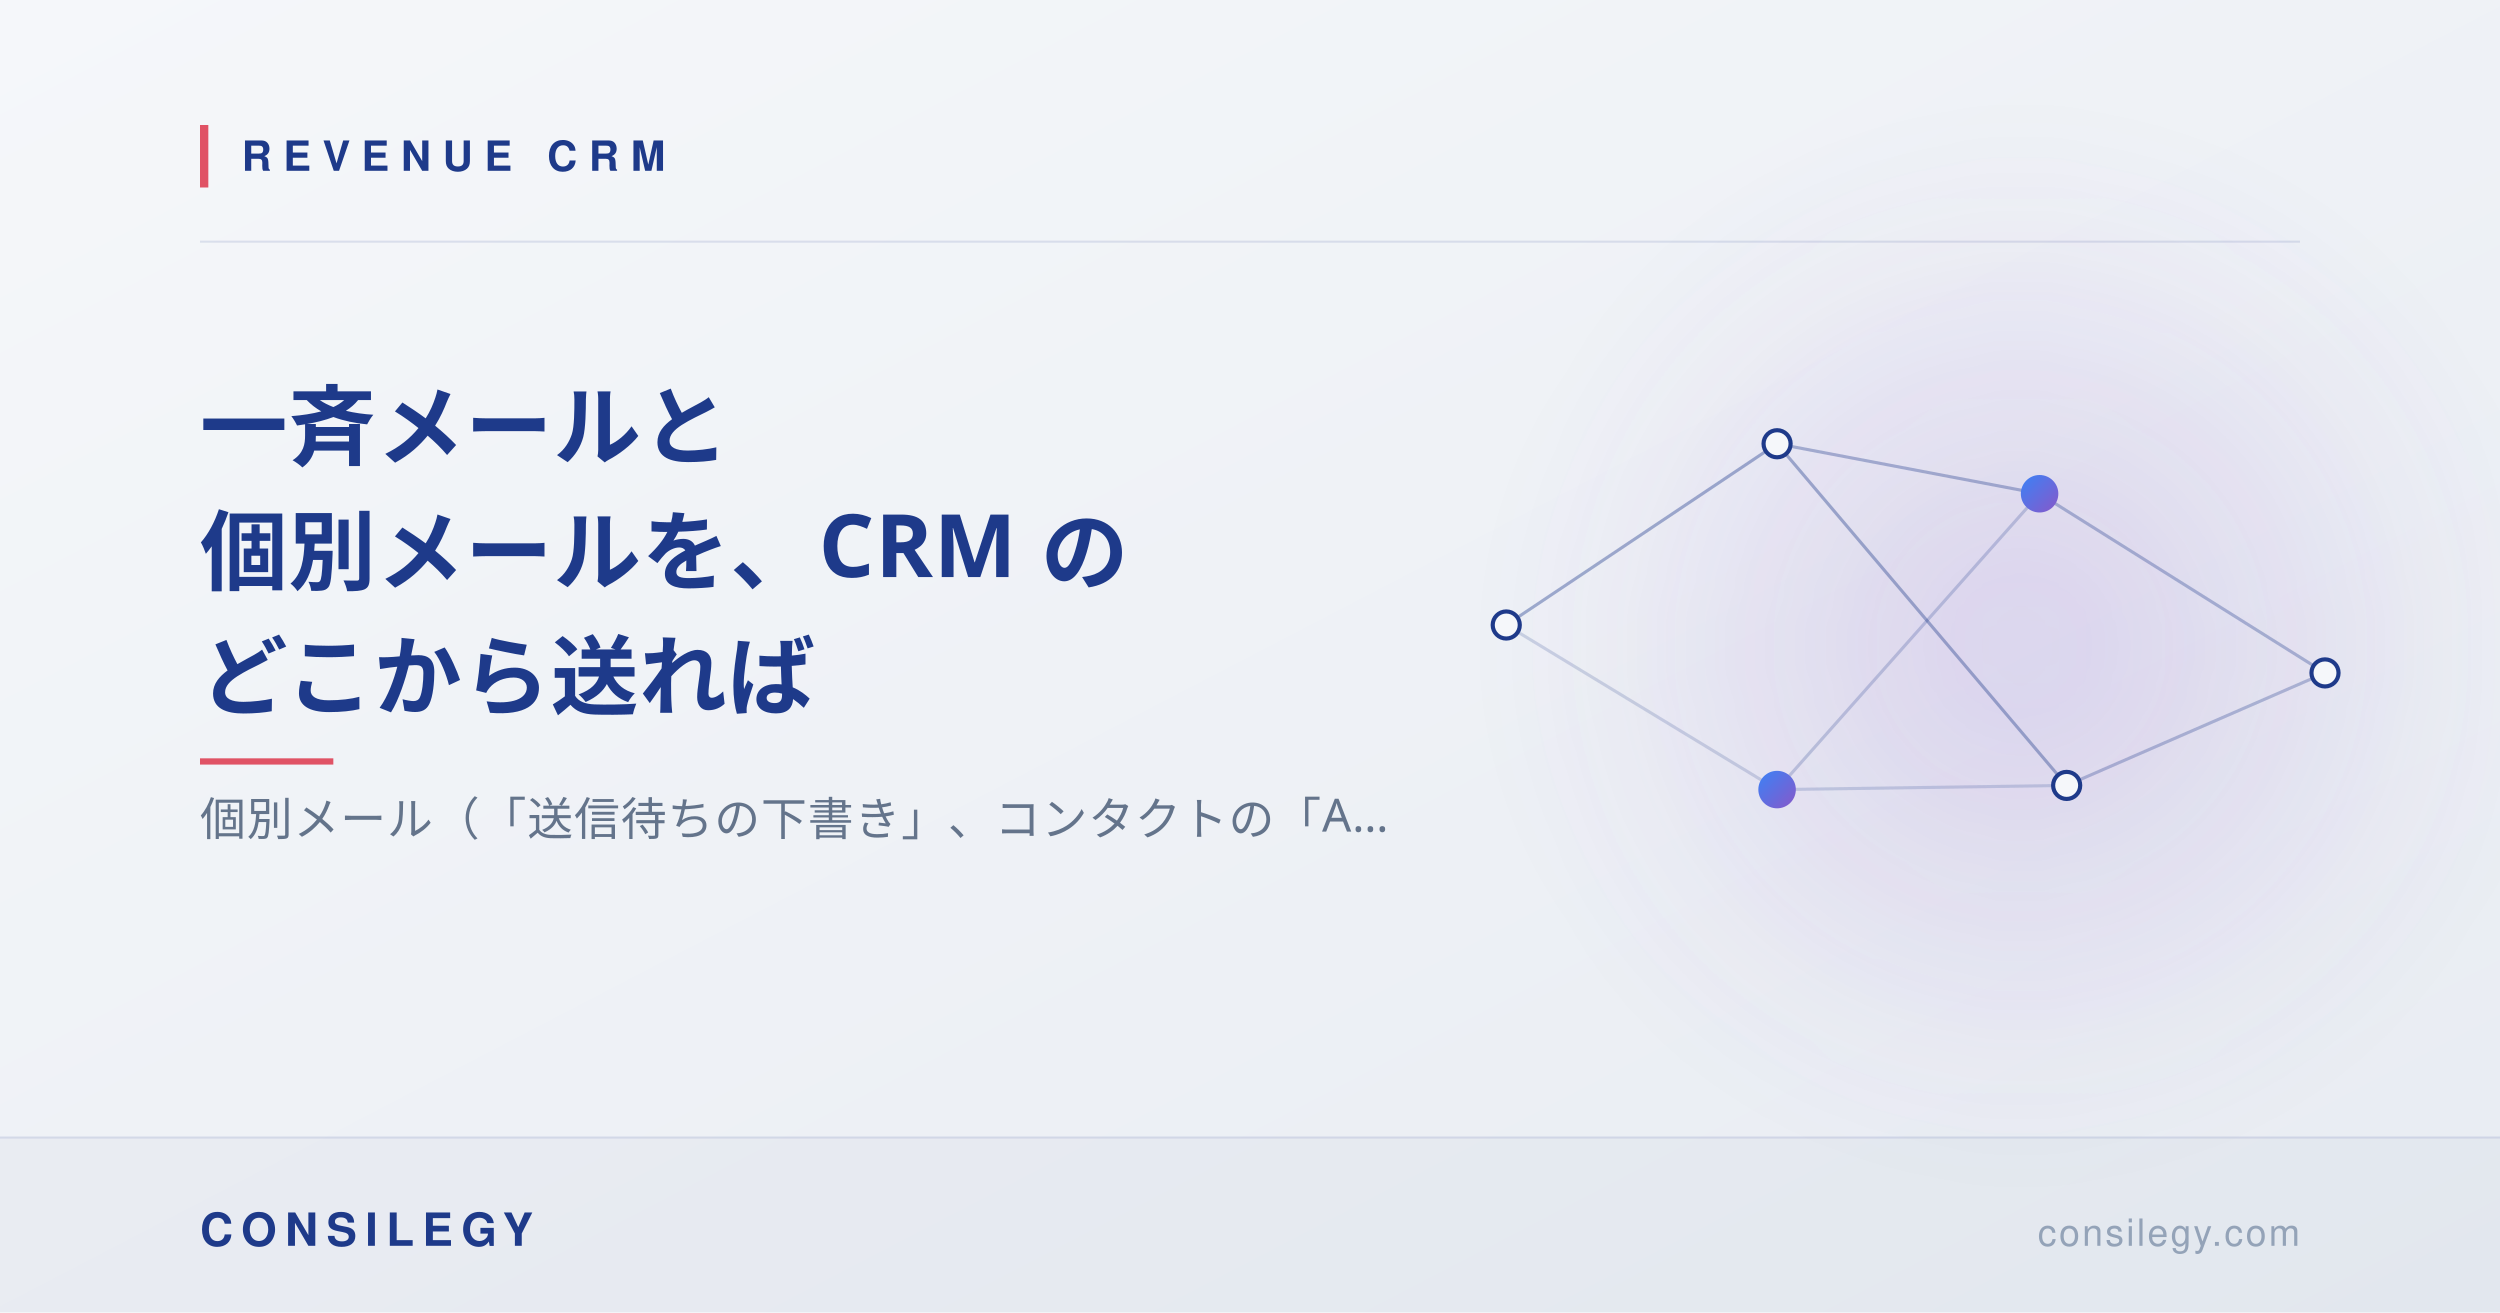
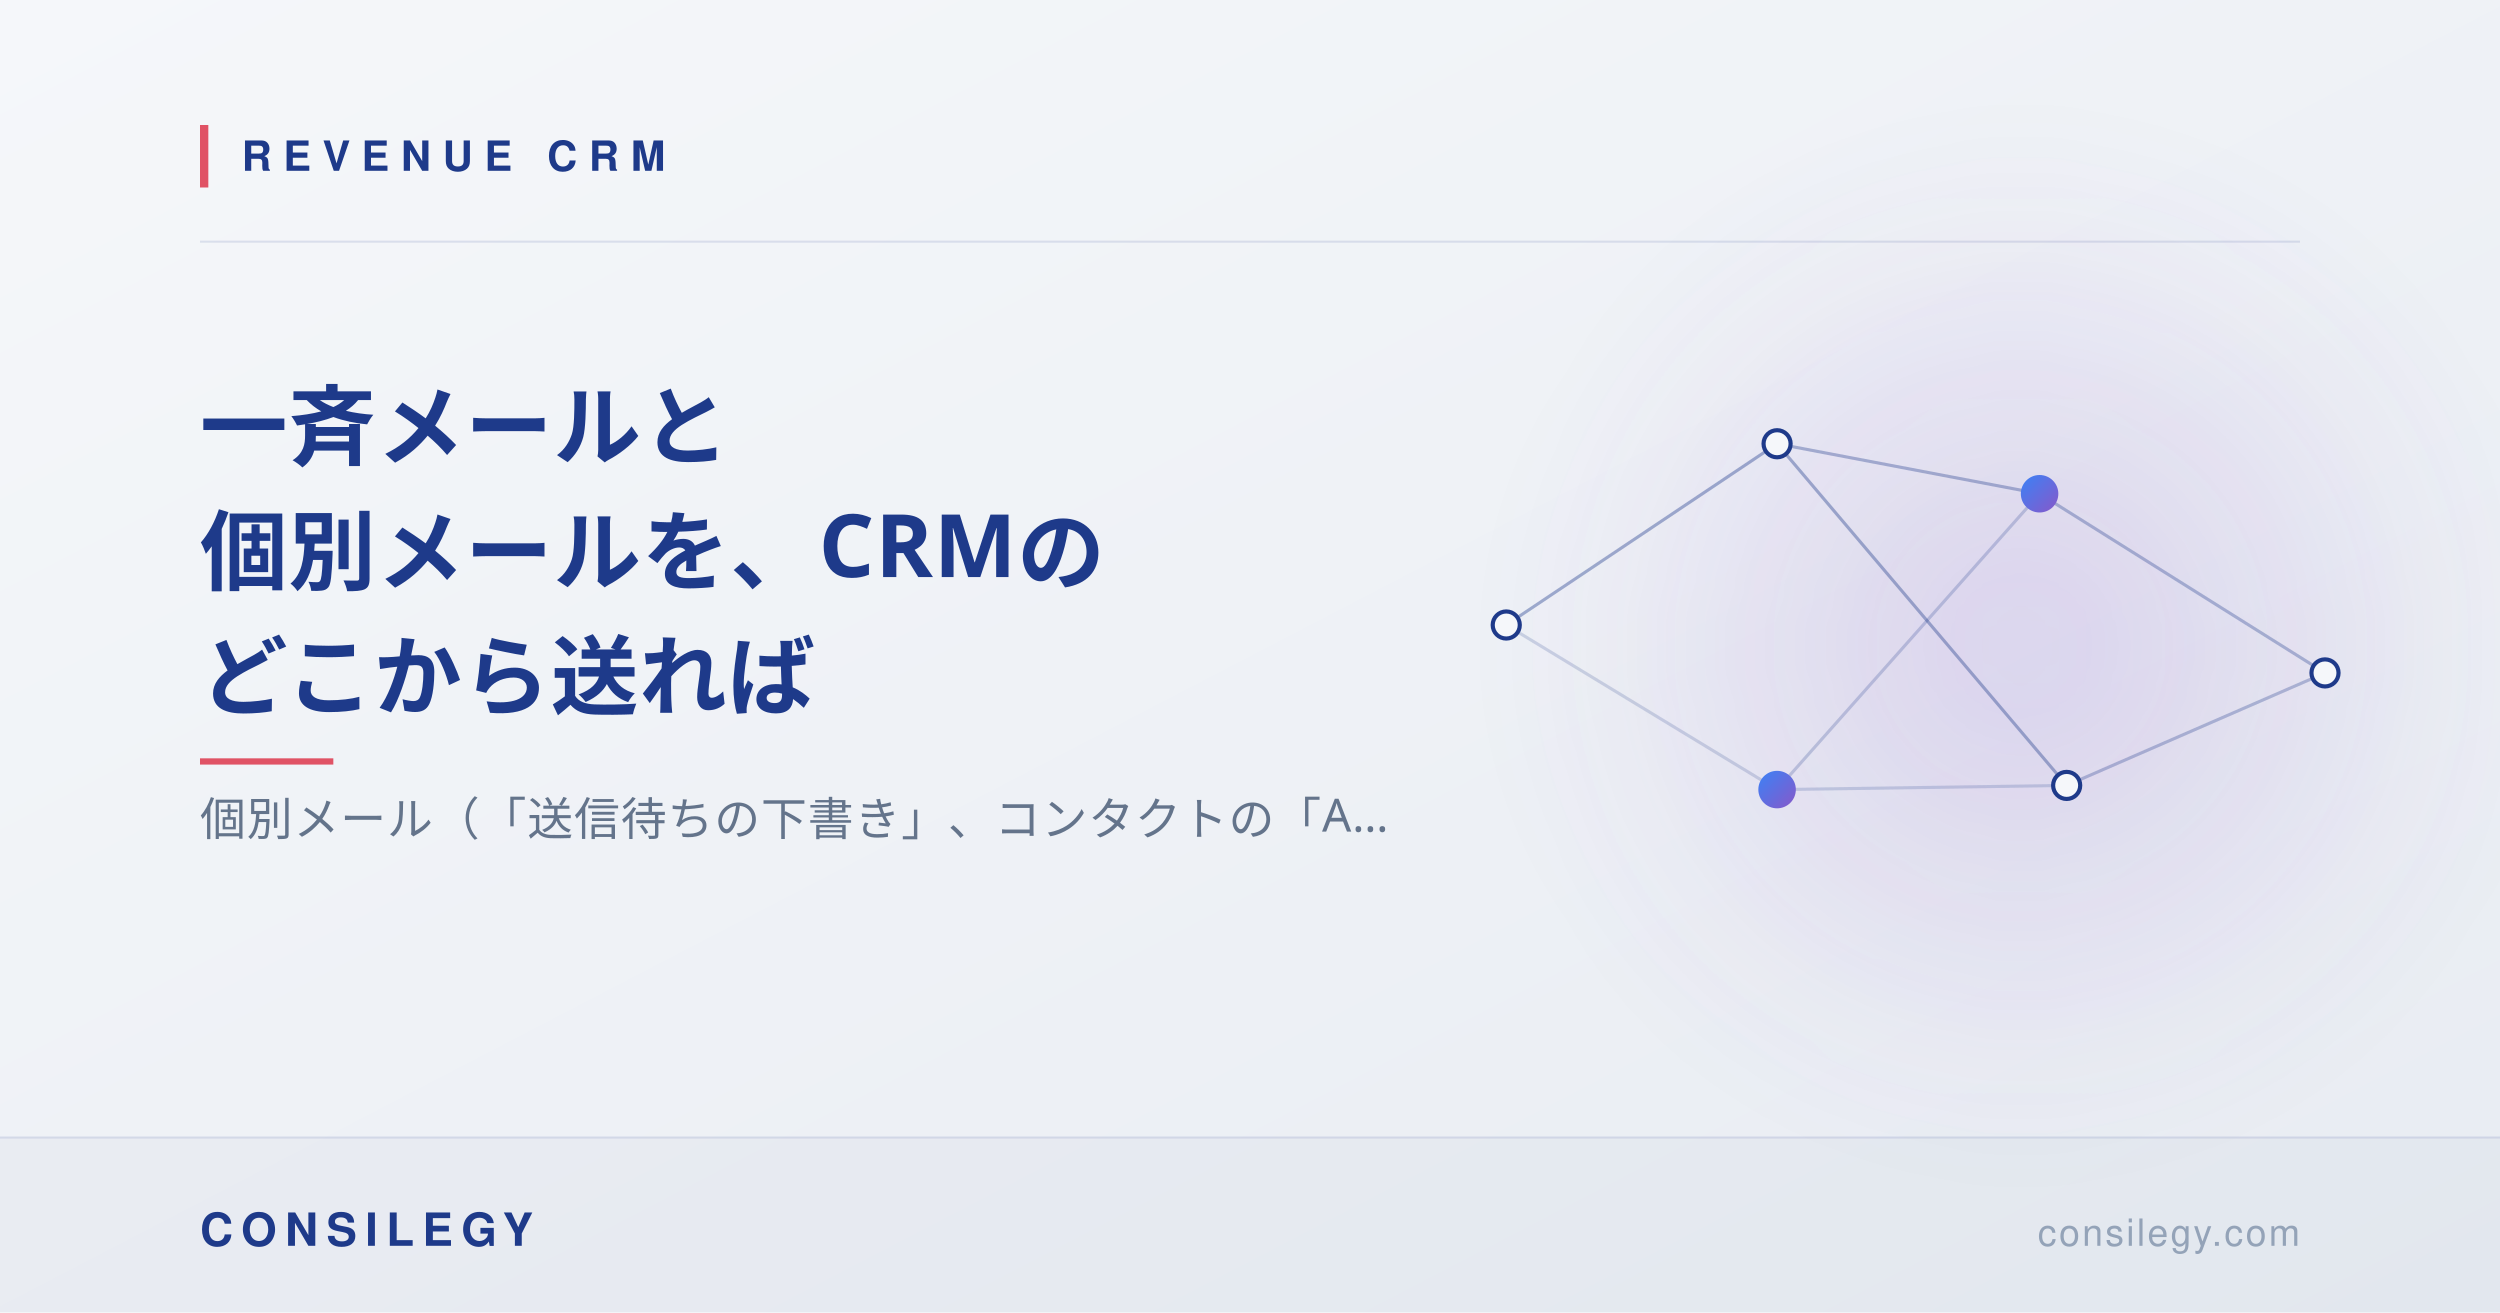
<svg xmlns="http://www.w3.org/2000/svg" viewBox="0 0 1200 630" width="1200" height="630">
  <defs>
    <linearGradient id="bg" x1="0%" y1="0%" x2="100%" y2="100%">
      <stop offset="0%" stop-color="#F5F7FA" />
      <stop offset="100%" stop-color="#E8ECF2" />
    </linearGradient>
    <linearGradient id="bi" x1="0%" y1="0%" x2="100%" y2="100%">
      <stop offset="0%" stop-color="#3B82F6" />
      <stop offset="100%" stop-color="#8758C9" />
    </linearGradient>
    <radialGradient id="glow" cx="50%" cy="50%" r="50%">
      <stop offset="0%" stop-color="#8758C9" stop-opacity="0.20" />
      <stop offset="100%" stop-color="#8758C9" stop-opacity="0" />
    </radialGradient>
    <filter id="soft" x="-60%" y="-60%" width="220%" height="220%">
      <feGaussianBlur stdDeviation="26" />
    </filter>
  </defs>
  <rect width="1200" height="630" fill="url(#bg)" />
  <circle cx="970" cy="310" r="240" fill="url(#glow)" filter="url(#soft)" />
  <line x1="723" y1="300" x2="853" y2="213" stroke="#1E3A8A" stroke-opacity="0.39" stroke-width="1.5" />
  <line x1="723" y1="300" x2="853" y2="379" stroke="#1E3A8A" stroke-opacity="0.18" stroke-width="1.5" />
  <line x1="853" y1="213" x2="979" y2="237" stroke="#1E3A8A" stroke-opacity="0.34" stroke-width="1.5" />
  <line x1="853" y1="213" x2="992" y2="377" stroke="#1E3A8A" stroke-opacity="0.38" stroke-width="1.5" />
  <line x1="853" y1="379" x2="979" y2="237" stroke="#1E3A8A" stroke-opacity="0.22" stroke-width="1.5" />
  <line x1="853" y1="379" x2="992" y2="377" stroke="#1E3A8A" stroke-opacity="0.19" stroke-width="1.5" />
  <line x1="979" y1="237" x2="1116" y2="323" stroke="#1E3A8A" stroke-opacity="0.32" stroke-width="1.5" />
  <line x1="992" y1="377" x2="1116" y2="323" stroke="#1E3A8A" stroke-opacity="0.29" stroke-width="1.5" />
  <circle cx="723" cy="300" r="6.5" fill="#F5F7FA" stroke="#1E3A8A" stroke-width="2" />
  <circle cx="853" cy="213" r="6.5" fill="#F5F7FA" stroke="#1E3A8A" stroke-width="2" />
  <circle cx="853" cy="379" r="9" fill="url(#bi)" />
  <circle cx="979" cy="237" r="9" fill="url(#bi)" />
  <circle cx="992" cy="377" r="6.5" fill="#F5F7FA" stroke="#1E3A8A" stroke-width="2" />
  <circle cx="1116" cy="323" r="6.5" fill="#F5F7FA" stroke="#1E3A8A" stroke-width="2" />
  <rect x="96" y="60" width="4" height="30" fill="#E05265" />
  <text x="116" y="82" font-family="'Helvetica Neue',Helvetica,Arial,sans-serif" font-size="20" font-weight="600" fill="#1E3A8A" letter-spacing="0.28em">REVENUE CRM</text>
  <line x1="96" y1="116" x2="1104" y2="116" stroke="#1E3A8A" stroke-opacity="0.12" stroke-width="1" />
  <text x="96" y="220" font-family="'Hiragino Sans','Hiragino Kaku Gothic ProN',system-ui,sans-serif" font-size="42" font-weight="600" fill="#1E3A8A" letter-spacing="0.01em">一斉メールと</text>
-   <text x="96" y="280" font-family="'Hiragino Sans','Hiragino Kaku Gothic ProN',system-ui,sans-serif" font-size="42" font-weight="600" fill="#1E3A8A" letter-spacing="0.01em">個別メールを、CRM の</text>
+   <text x="96" y="280" font-family="'Hiragino Sans','Hiragino Kaku Gothic ProN',system-ui,sans-serif" font-size="42" font-weight="600" fill="#1E3A8A" letter-spacing="0.01em">個別メールを、CRMの</text>
  <text x="96" y="340" font-family="'Hiragino Sans','Hiragino Kaku Gothic ProN',system-ui,sans-serif" font-size="42" font-weight="600" fill="#1E3A8A" letter-spacing="0.01em">どこから送れば</text>
  <rect x="96" y="364" width="64" height="3" fill="#E05265" />
  <text x="96" y="401" font-family="'Hiragino Sans','Hiragino Kaku Gothic ProN',system-ui,sans-serif" font-size="22" font-weight="400" fill="#64748B" letter-spacing="0.02em">個別メール（「送信待ちの下書き」、コンタクトの「A…</text>
  <rect x="0" y="546" width="1200" height="84" fill="#1E3A8A" fill-opacity="0.035" />
  <line x1="0" y1="546" x2="1200" y2="546" stroke="#1E3A8A" stroke-opacity="0.12" stroke-width="1" />
  <text x="96" y="598" font-family="'Helvetica Neue',Helvetica,Arial,sans-serif" font-size="22" font-weight="600" fill="#1E3A8A" letter-spacing="0.18em">CONSILEGY</text>
  <text x="1104" y="598" text-anchor="end" font-family="'Helvetica Neue',Helvetica,Arial,sans-serif" font-size="18" font-weight="400" fill="#94A3B8" letter-spacing="0.06em">consilegy.com</text>
</svg>
